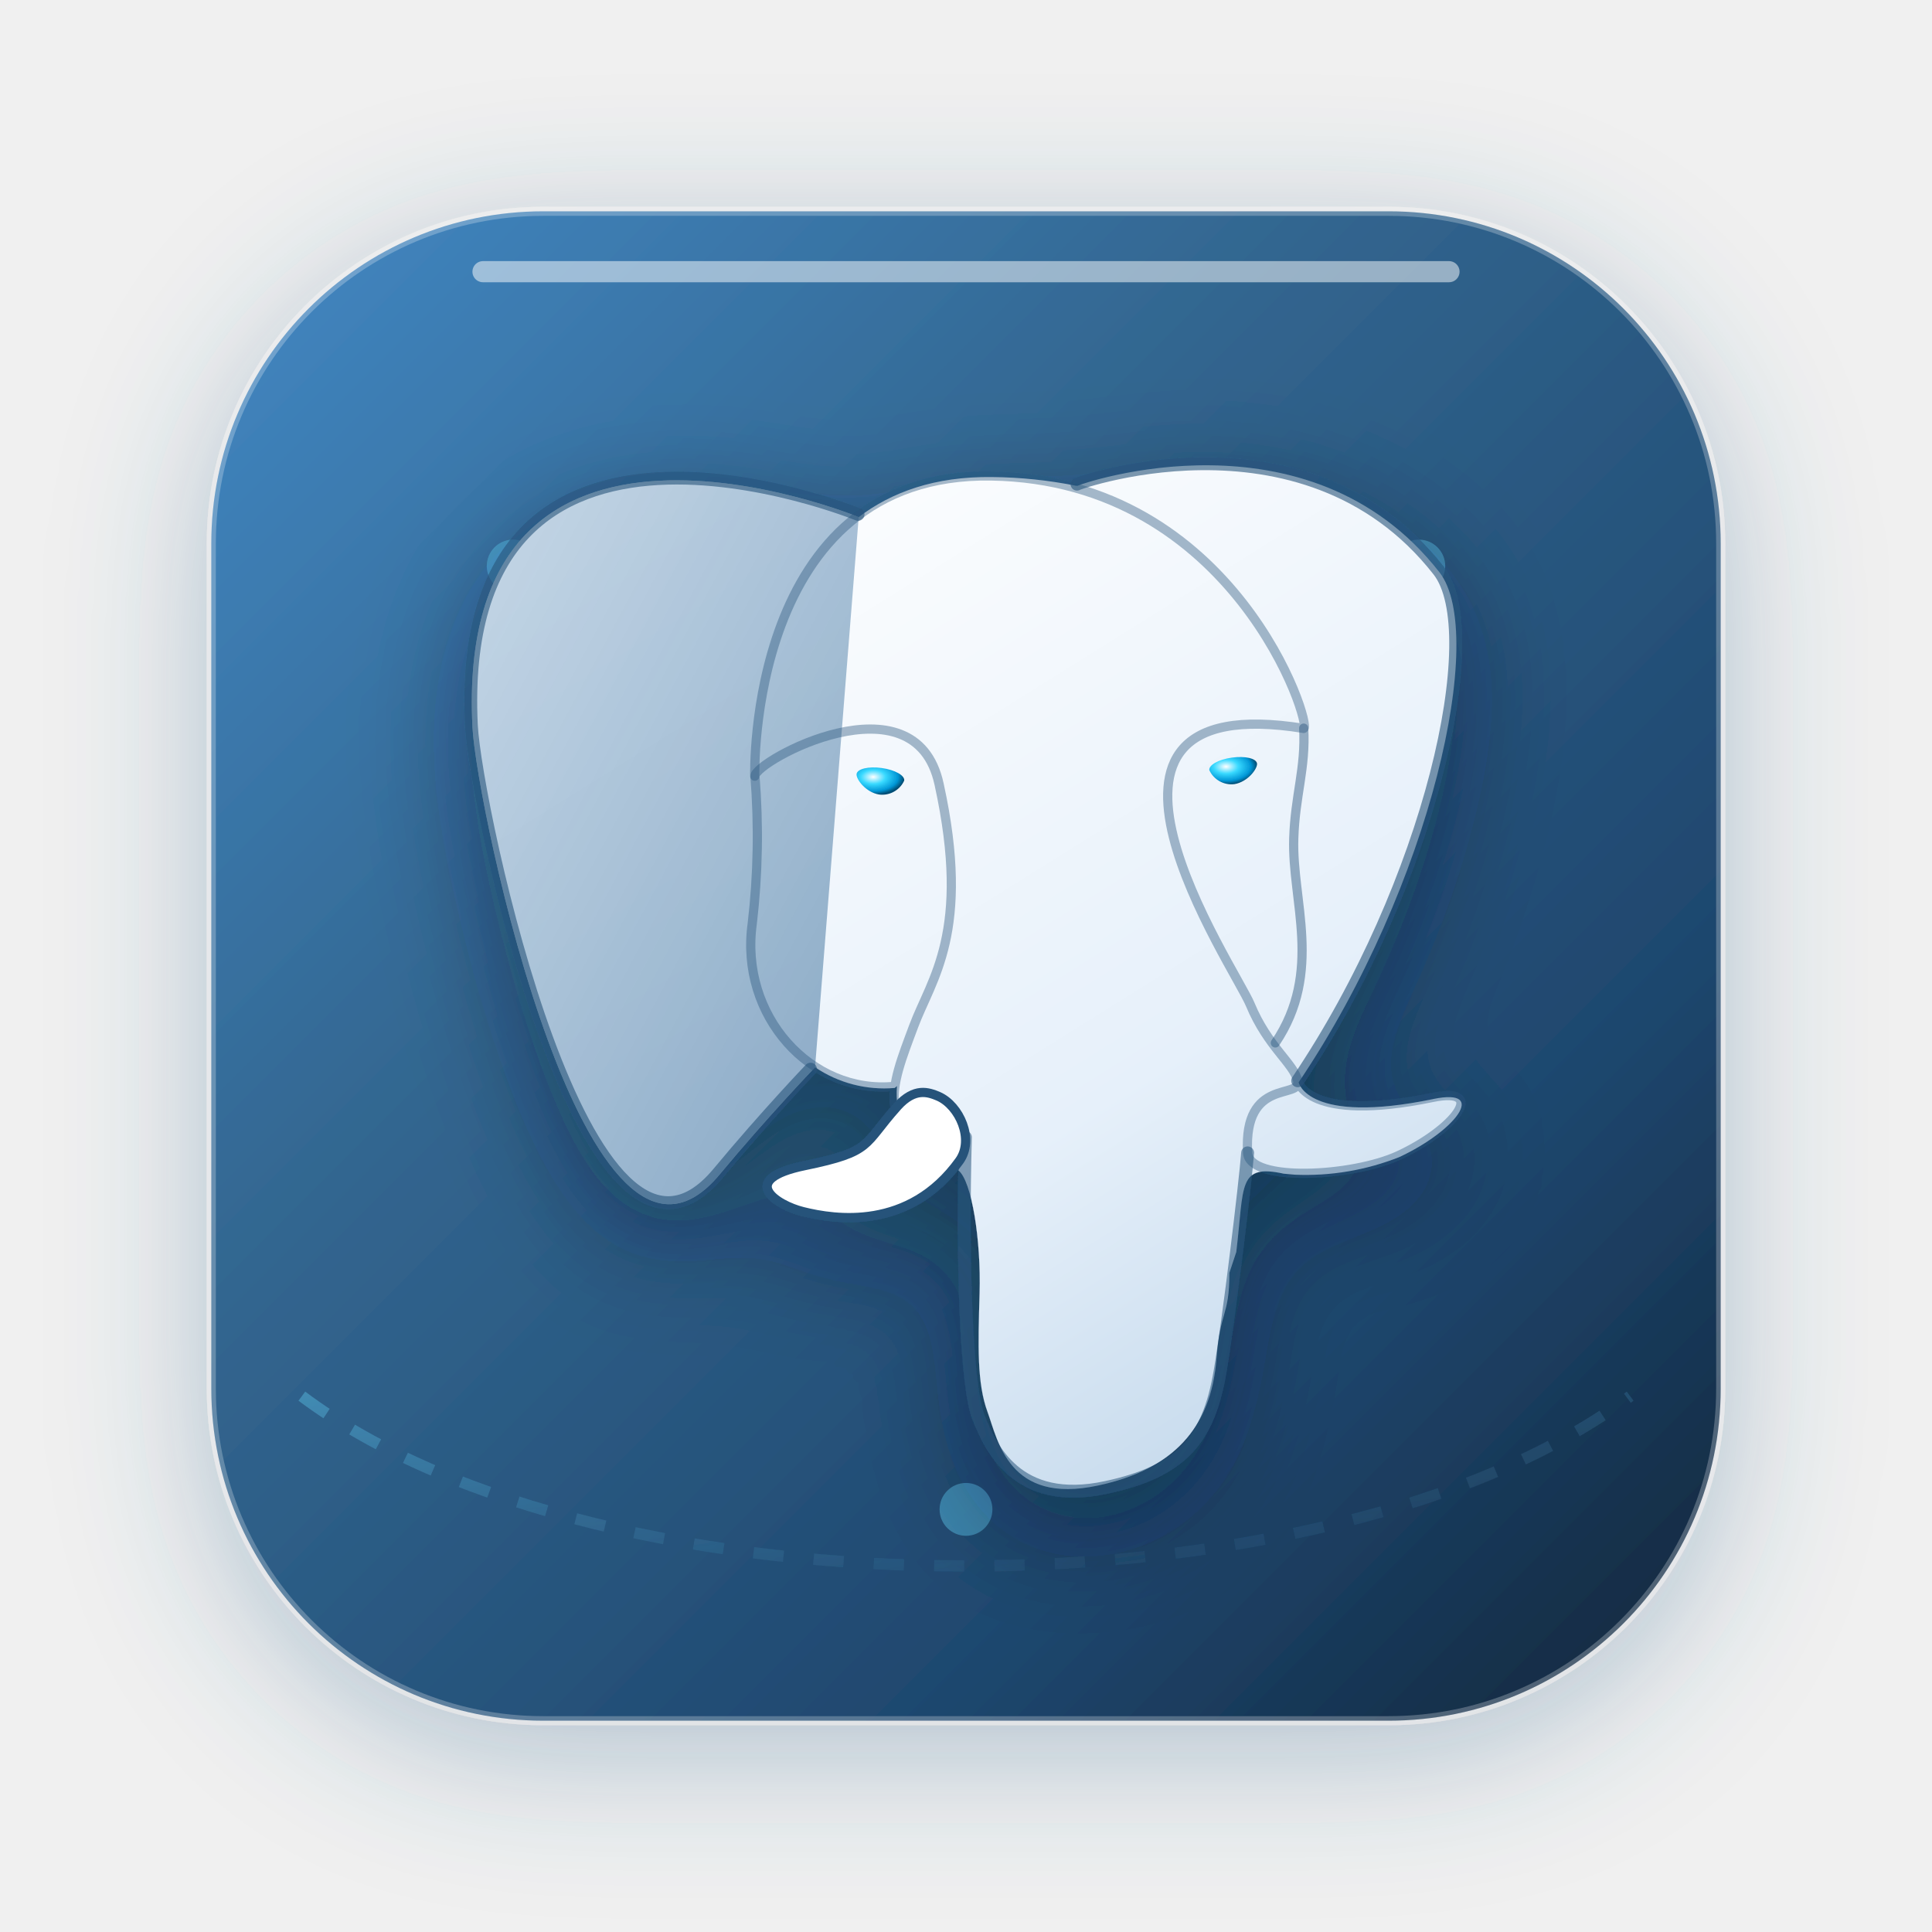
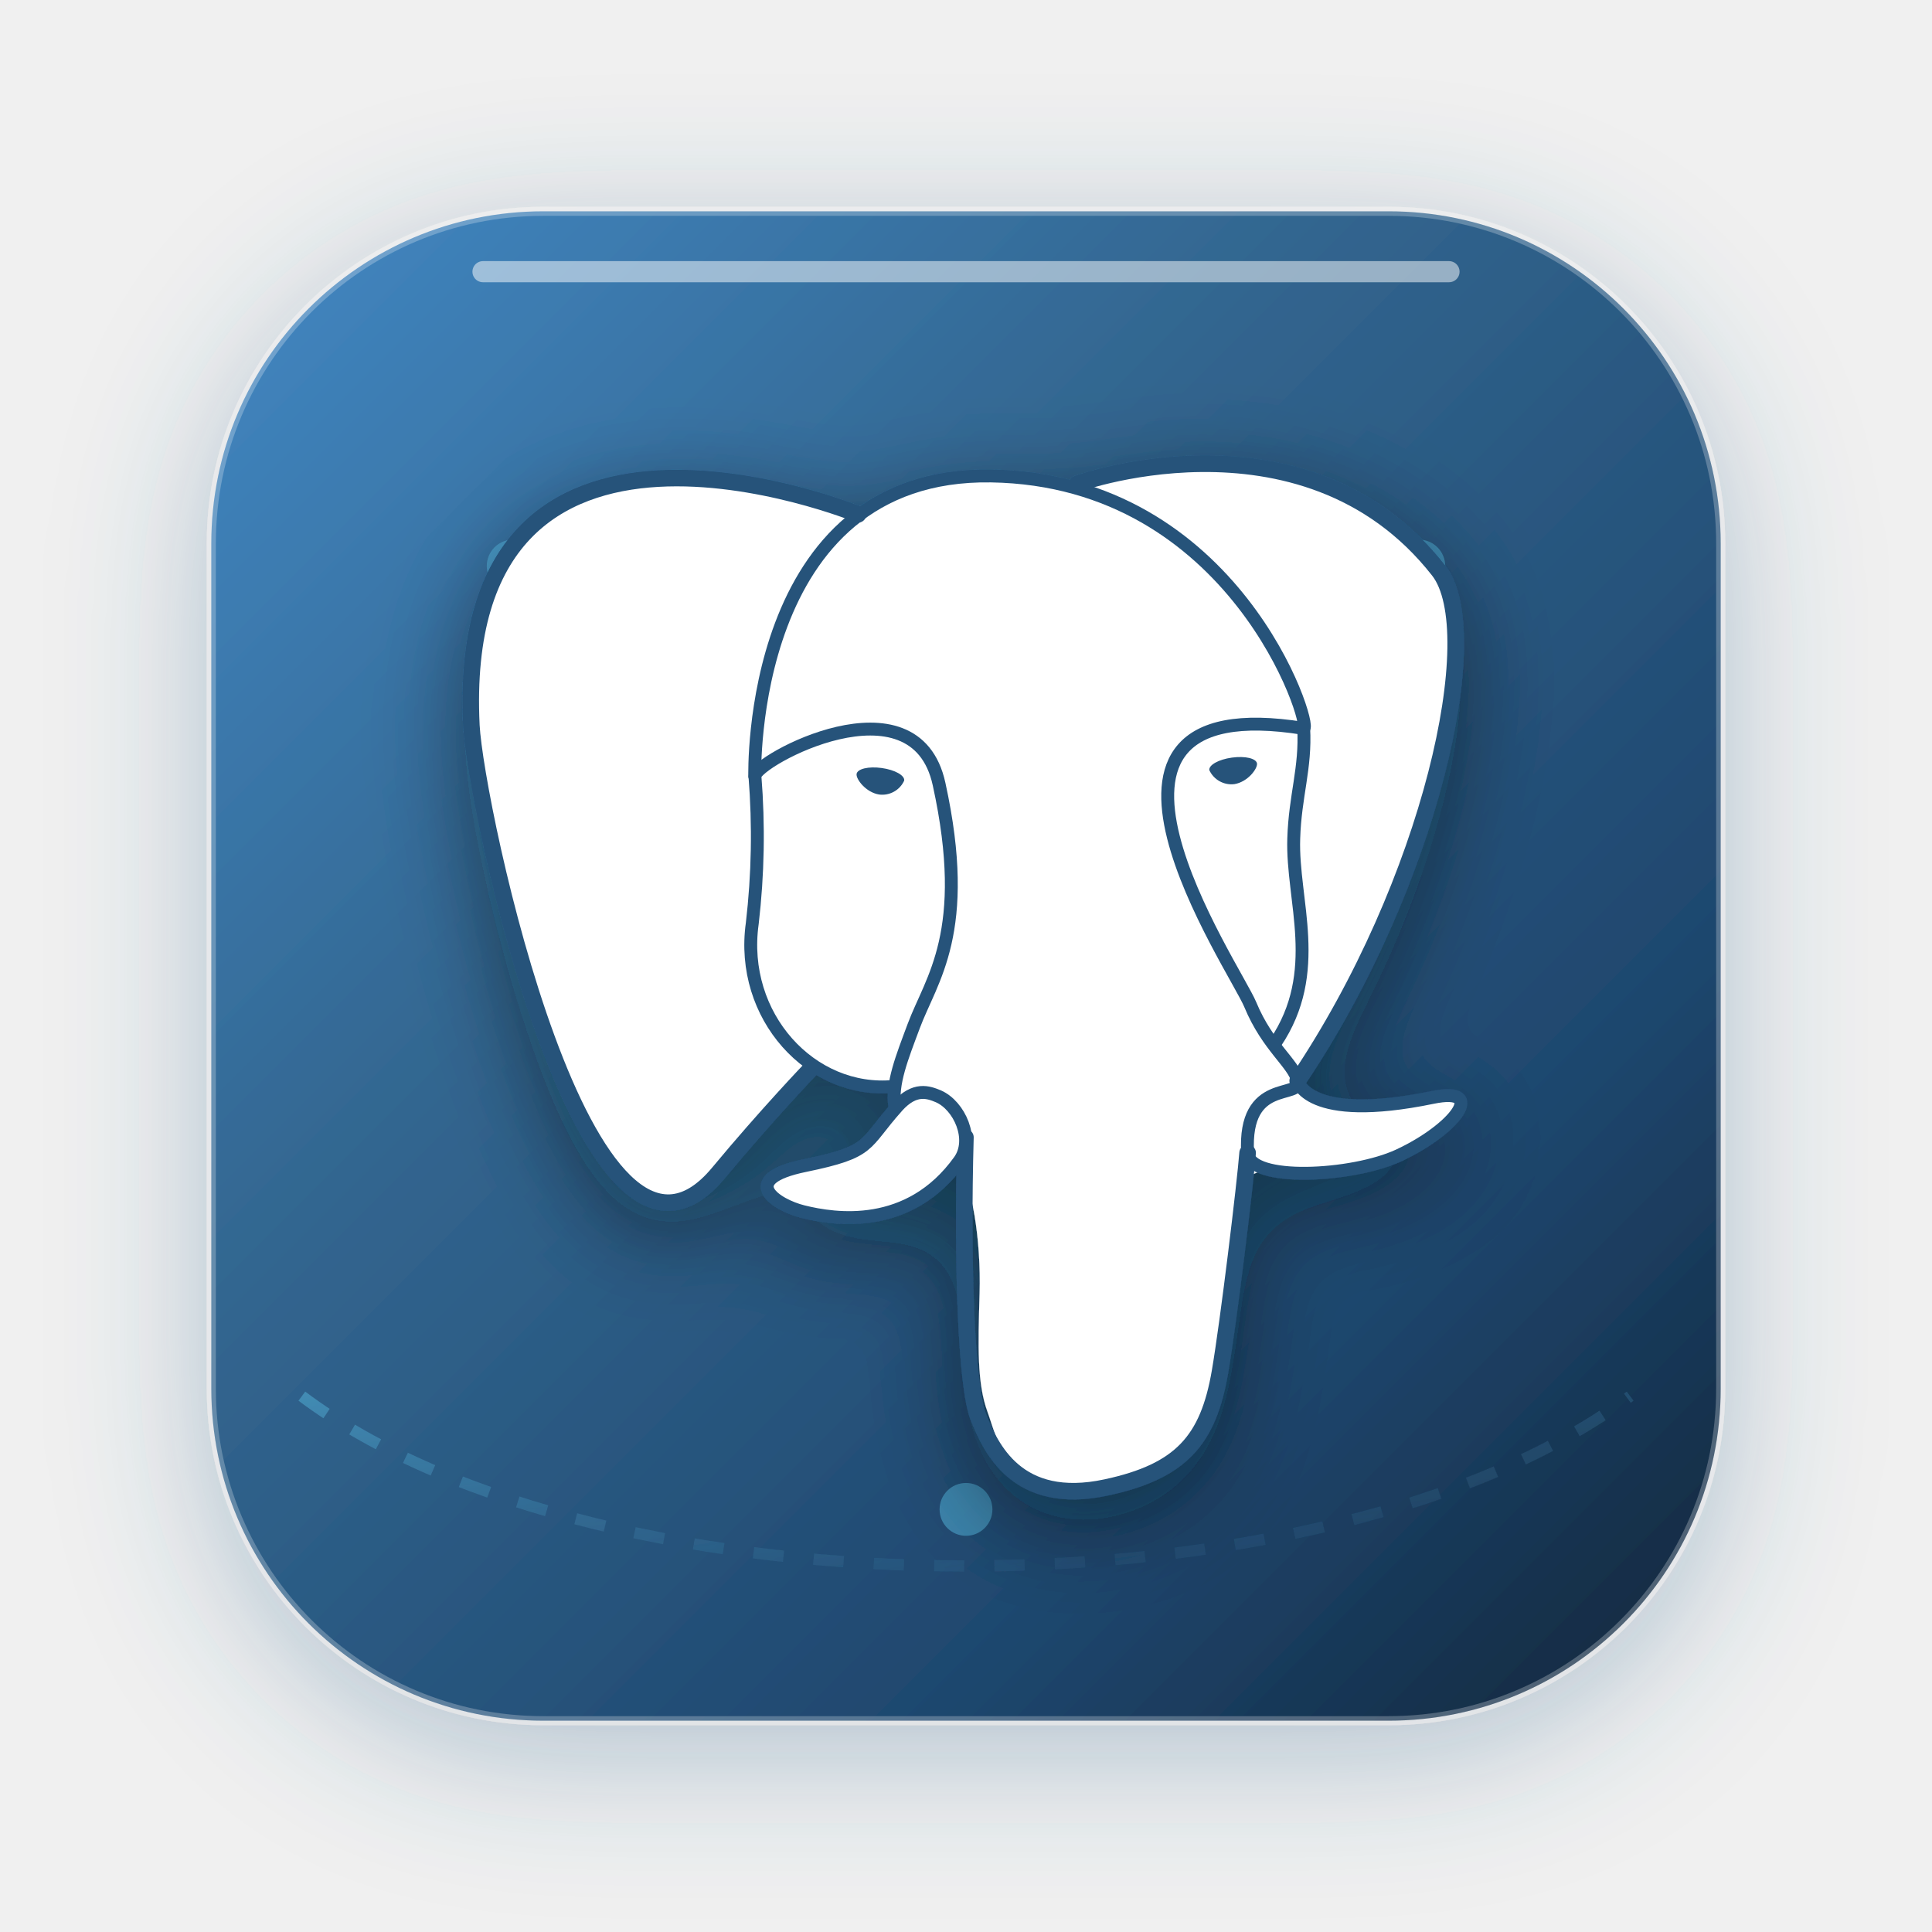
<svg xmlns="http://www.w3.org/2000/svg" viewBox="0 0 256 256" width="256" height="256">
  <defs>
    <clipPath id="pg-clip">
      <rect x="28" y="28" width="200" height="200" rx="44" ry="44" />
    </clipPath>
    <linearGradient id="pg-card-bg" x1="0%" y1="0%" x2="100%" y2="100%">
      <stop offset="0%" stop-color="#4288c4" />
      <stop offset="35%" stop-color="#336791" />
      <stop offset="75%" stop-color="#1e466d" />
      <stop offset="100%" stop-color="#11253a" />
    </linearGradient>
-     <linearGradient id="slonik-body" x1="20%" y1="0%" x2="80%" y2="100%">
-       <stop offset="0%" stop-color="#ffffff" />
-       <stop offset="65%" stop-color="#e6f0fa" />
-       <stop offset="100%" stop-color="#c3d8eb" />
-     </linearGradient>
-     <linearGradient id="slonik-ear-shade" x1="0%" y1="0%" x2="100%" y2="100%">
-       <stop offset="0%" stop-color="#9ebcd6" stop-opacity="0.6" />
-       <stop offset="100%" stop-color="#6d93b5" stop-opacity="0.8" />
-     </linearGradient>
-     <radialGradient id="slonik-eye" cx="35%" cy="35%" r="65%">
-       <stop offset="0%" stop-color="#ffffff" />
-       <stop offset="40%" stop-color="#38d9ff" />
-       <stop offset="80%" stop-color="#0096d6" />
-       <stop offset="100%" stop-color="#004e75" />
-     </radialGradient>
    <linearGradient id="pg-grid" x1="0%" y1="0%" x2="100%" y2="100%">
      <stop offset="0%" stop-color="#64d8ff" stop-opacity="0.35" />
      <stop offset="100%" stop-color="#336791" stop-opacity="0.1" />
    </linearGradient>
    <filter id="pg-shadow" x="-20%" y="-20%" width="140%" height="140%">
      <feDropShadow dx="0" dy="12" stdDeviation="14" flood-color="#040a14" flood-opacity="0.55" />
      <feDropShadow dx="0" dy="4" stdDeviation="10" flood-color="#336791" flood-opacity="0.35" />
    </filter>
-     <filter id="slonik-depth" x="-20%" y="-20%" width="140%" height="140%">
-       <feDropShadow dx="0" dy="4" stdDeviation="6" flood-color="#081726" flood-opacity="0.4" />
+     <filter id="slonik-glow" x="-20%" y="-20%" width="140%" height="140%">
+       <feDropShadow dx="0" dy="3" stdDeviation="5" flood-color="#05121f" flood-opacity="0.45" />
    </filter>
  </defs>
  <g filter="url(#pg-shadow)">
    <g clip-path="url(#pg-clip)">
      <rect x="28" y="28" width="200" height="200" fill="url(#pg-card-bg)" />
      <path d="M 40 185 C 80 215 176 215 216 185" fill="none" stroke="url(#pg-grid)" stroke-width="1.5" stroke-dasharray="4,4" />
      <path d="M 50 75 L 206 75" fill="none" stroke="url(#pg-grid)" stroke-width="1" stroke-dasharray="3,3" />
      <circle cx="68" cy="75" r="3.5" fill="#64d8ff" opacity="0.4" />
      <circle cx="188" cy="75" r="3.5" fill="#64d8ff" opacity="0.4" />
      <circle cx="128" cy="200" r="3.5" fill="#64d8ff" opacity="0.4" />
-       <g transform="translate(47, 49) scale(1.22)" filter="url(#slonik-depth)">
-         <path d="M 117.17 79.2 c -13.71 2.83 -14.65 -1.81 -14.65 -1.81 C 117 55.91 123 28.64 117.82 22 C 103.57 3.76 78.91 12.37 78.5 12.6 l -0.13 0 a 48.65 48.65 0 0 0 -9.15 -0.95 C 63 11.57 58.31 13.29 54.74 16 c 0 0 -44 -18.12 -41.95 22.8 c 0.44 8.7 12.48 65.86 26.84 48.6 C 44.88 81.08 50 75.75 50 75.75 A 13.39 13.39 0 0 0 58.65 78 l 0.25 -0.21 A 9.41 9.41 0 0 0 59 80.22 c -3.7 4.13 -2.61 4.86 -10 6.38 s -3.08 4.29 -0.21 5 c 3.48 0.87 11.53 2.1 17 -5.52 l -0.22 0.87 c 1.45 1.16 2.47 7.56 2.3 13.35 s -0.28 9.77 0.86 12.88 s 2.28 10.1 12 8 C 88.81 119.46 93 115 93.6 107.42 C 94 102.07 95 102.87 95 98.08 l 0.75 -2.26 c 0.87 -7.26 0.14 -9.6 5.15 -8.51 l 1.21 0.11 a 27.6 27.6 0 0 0 11.34 -1.91 c 6.09 -2.83 9.71 -7.55 3.7 -6.31 Z" fill="url(#slonik-body)" />
-         <path d="M 54.74 16 C 54.74 16 10.74 -2.12 12.79 38.8 C 13.23 47.5 25.27 104.66 39.63 87.4 C 44.88 81.08 50 75.75 50 75.75 Z" fill="url(#slonik-ear-shade)" />
-         <path d="M 54.67 15.7 s -44 -18 -42 22.93 c 0.44 8.7 12.48 65.87 26.84 48.6 c 5.25 -6.32 10 -11.27 10 -11.27" fill="none" stroke="#26537a" stroke-width="1.4" stroke-linecap="round" stroke-linejoin="round" opacity="0.6" />
-         <path d="M 78.45 12.42 c -1.52 0.47 24.49 -9.51 39.28 9.38 c 5.22 6.67 -0.83 33.94 -15.31 55.42" fill="none" stroke="#26537a" stroke-width="1.4" stroke-linecap="round" stroke-linejoin="round" opacity="0.6" />
-         <path d="M 66.33 83.36 c -0.38 13.5 0.09 27.09 1.41 30.39 s 4.15 9.73 13.88 7.64 c 8.12 -1.74 11.08 -5.11 12.36 -12.55 c 0.94 -5.47 2.77 -20.67 3 -23.79" fill="none" stroke="#26537a" stroke-width="1.4" stroke-linecap="round" stroke-linejoin="round" opacity="0.55" />
-         <path d="M 102.42 77.22 s 0.94 4.64 14.65 1.81 c 6 -1.24 2.4 3.48 -3.7 6.31 c -5 2.32 -16.21 2.92 -16.39 -0.29 c -0.47 -8.27 5.9 -5.76 5.44 -7.83 c -0.42 -1.87 -3.26 -3.7 -5.15 -8.27 c -1.64 -4 -22.57 -34.58 5.8 -30 c 1 -0.22 -7.4 -27 -33.95 -27.42 S 43.45 44.14 43.45 44.14" fill="none" stroke="#26537a" stroke-width="1.0" stroke-linecap="round" opacity="0.4" />
-         <path d="M 58.66 80 c -0.38 -2.44 0.79 -5.33 2.05 -8.71 C 62.6 66.19 67 61.11 63.47 45 c -2.6 -12 -20 -2.5 -20 -0.87 a 81.48 81.48 0 0 1 -0.29 16 c -1.41 10.06 6.4 18.57 15.39 17.7" fill="none" stroke="#26537a" stroke-width="1.0" stroke-linecap="round" opacity="0.4" />
-         <path d="M 103.07 38.92 c 0.24 4.36 -0.94 7.33 -1.08 12 c -0.22 6.74 3.21 14.46 -2 22.19" fill="none" stroke="#26537a" stroke-width="1.0" stroke-linecap="round" opacity="0.45" />
-         <path d="M 58.9 80.05 c -3.7 4.13 -2.61 4.86 -10 6.38 s -3.09 4.29 -0.22 5 c 3.48 0.87 11.53 2.1 17 -5.52 c 1.66 -2.32 0 -6 -2.28 -7 c -1.1 -0.46 -2.57 -1 -4.46 1.09 Z" fill="#ffffff" stroke="#26537a" stroke-width="1.0" />
-         <path d="M 54.51 43.9 c -0.08 0.55 1 2 2.45 2.23 a 2.62 2.62 0 0 0 2.72 -1.51 c 0.08 -0.56 -1 -1.17 -2.44 -1.37 s -2.65 0.09 -2.73 0.65 Z" fill="url(#slonik-eye)" />
-         <path d="M 98 42.76 c 0.07 0.56 -1 2 -2.45 2.24 a 2.64 2.64 0 0 1 -2.73 -1.52 c -0.07 -0.55 1 -1.16 2.45 -1.36 s 2.65 0.09 2.73 0.64 Z" fill="url(#slonik-eye)" />
+       <g transform="translate(47, 49) scale(1.22)" filter="url(#slonik-glow)">
+         <path d="M 117.17 79.2 c -13.71 2.83 -14.65 -1.81 -14.65 -1.81 C 117 55.91 123 28.64 117.82 22 C 103.57 3.76 78.91 12.37 78.5 12.6 l -0.13 0 a 48.65 48.65 0 0 0 -9.15 -0.95 C 63 11.57 58.31 13.29 54.74 16 c 0 0 -44 -18.12 -41.95 22.8 c 0.44 8.7 12.48 65.86 26.84 48.6 C 44.88 81.08 50 75.75 50 75.75 A 13.39 13.39 0 0 0 58.65 78 l 0.25 -0.21 A 9.41 9.41 0 0 0 59 80.22 c -3.7 4.13 -2.61 4.86 -10 6.38 s -3.08 4.29 -0.21 5 c 3.48 0.87 11.53 2.1 17 -5.52 l -0.22 0.87 c 1.45 1.16 2.47 7.56 2.3 13.35 s -0.28 9.77 0.86 12.88 s 2.28 10.1 12 8 C 88.81 119.46 93 115 93.6 107.42 C 94 102.07 95 102.87 95 98.08 l 0.75 -2.26 c 0.87 -7.26 0.14 -9.6 5.15 -8.51 l 1.21 0.11 a 27.6 27.6 0 0 0 11.34 -1.91 c 6.09 -2.83 9.71 -7.55 3.7 -6.31 Z" fill="#ffffff" />
+         <path d="M 54.67 15.7 s -44 -18 -42 22.93 c 0.44 8.7 12.48 65.87 26.84 48.6 c 5.25 -6.32 10 -11.27 10 -11.27" fill="none" stroke="#26537a" stroke-width="1.8" stroke-linecap="round" stroke-linejoin="round" />
+         <path d="M 78.45 12.42 c -1.52 0.47 24.49 -9.51 39.28 9.38 c 5.22 6.67 -0.83 33.94 -15.31 55.42" fill="none" stroke="#26537a" stroke-width="1.8" stroke-linecap="round" stroke-linejoin="round" />
+         <path d="M 66.33 83.36 c -0.38 13.5 0.09 27.09 1.41 30.39 s 4.15 9.73 13.88 7.64 c 8.12 -1.74 11.08 -5.11 12.36 -12.55 c 0.94 -5.47 2.77 -20.67 3 -23.79" fill="none" stroke="#26537a" stroke-width="1.8" stroke-linecap="round" stroke-linejoin="round" />
+         <path d="M 102.42 77.22 s 0.94 4.64 14.65 1.81 c 6 -1.24 2.4 3.48 -3.7 6.31 c -5 2.32 -16.21 2.92 -16.39 -0.29 c -0.47 -8.27 5.9 -5.76 5.44 -7.83 c -0.42 -1.87 -3.26 -3.7 -5.15 -8.27 c -1.64 -4 -22.57 -34.58 5.8 -30 c 1 -0.22 -7.4 -27 -33.95 -27.42 S 43.45 44.14 43.45 44.14" fill="none" stroke="#26537a" stroke-width="1.4" stroke-linecap="round" />
+         <path d="M 58.66 80 c -0.38 -2.44 0.79 -5.33 2.05 -8.71 C 62.6 66.19 67 61.11 63.47 45 c -2.6 -12 -20 -2.5 -20 -0.87 a 81.48 81.48 0 0 1 -0.29 16 c -1.41 10.06 6.4 18.57 15.39 17.7" fill="none" stroke="#26537a" stroke-width="1.4" stroke-linecap="round" />
+         <path d="M 103.07 38.92 c 0.24 4.36 -0.94 7.33 -1.08 12 c -0.22 6.74 3.21 14.46 -2 22.19" fill="none" stroke="#26537a" stroke-width="1.4" stroke-linecap="round" />
+         <path d="M 58.9 80.05 c -3.7 4.13 -2.61 4.86 -10 6.38 s -3.09 4.29 -0.22 5 c 3.48 0.87 11.53 2.1 17 -5.52 c 1.66 -2.32 0 -6 -2.28 -7 c -1.1 -0.46 -2.57 -1 -4.46 1.09 Z" fill="#ffffff" stroke="#26537a" stroke-width="1.4" />
+         <path d="M 54.51 43.9 c -0.08 0.55 1 2 2.45 2.23 a 2.62 2.62 0 0 0 2.72 -1.51 c 0.08 -0.56 -1 -1.17 -2.44 -1.37 s -2.65 0.09 -2.73 0.65 Z" fill="#26537a" />
+         <path d="M 98 42.76 c 0.07 0.56 -1 2 -2.45 2.24 a 2.64 2.64 0 0 1 -2.73 -1.52 c -0.07 -0.55 1 -1.16 2.45 -1.36 s 2.65 0.09 2.73 0.64 Z" fill="#26537a" />
      </g>
    </g>
    <rect x="28" y="28" width="200" height="200" rx="44" ry="44" fill="none" stroke="#ffffff" stroke-width="1.2" stroke-opacity="0.25" />
    <path d="M 64 36 L 192 36" stroke="#ffffff" stroke-width="2.8" stroke-linecap="round" opacity="0.5" />
  </g>
</svg>
